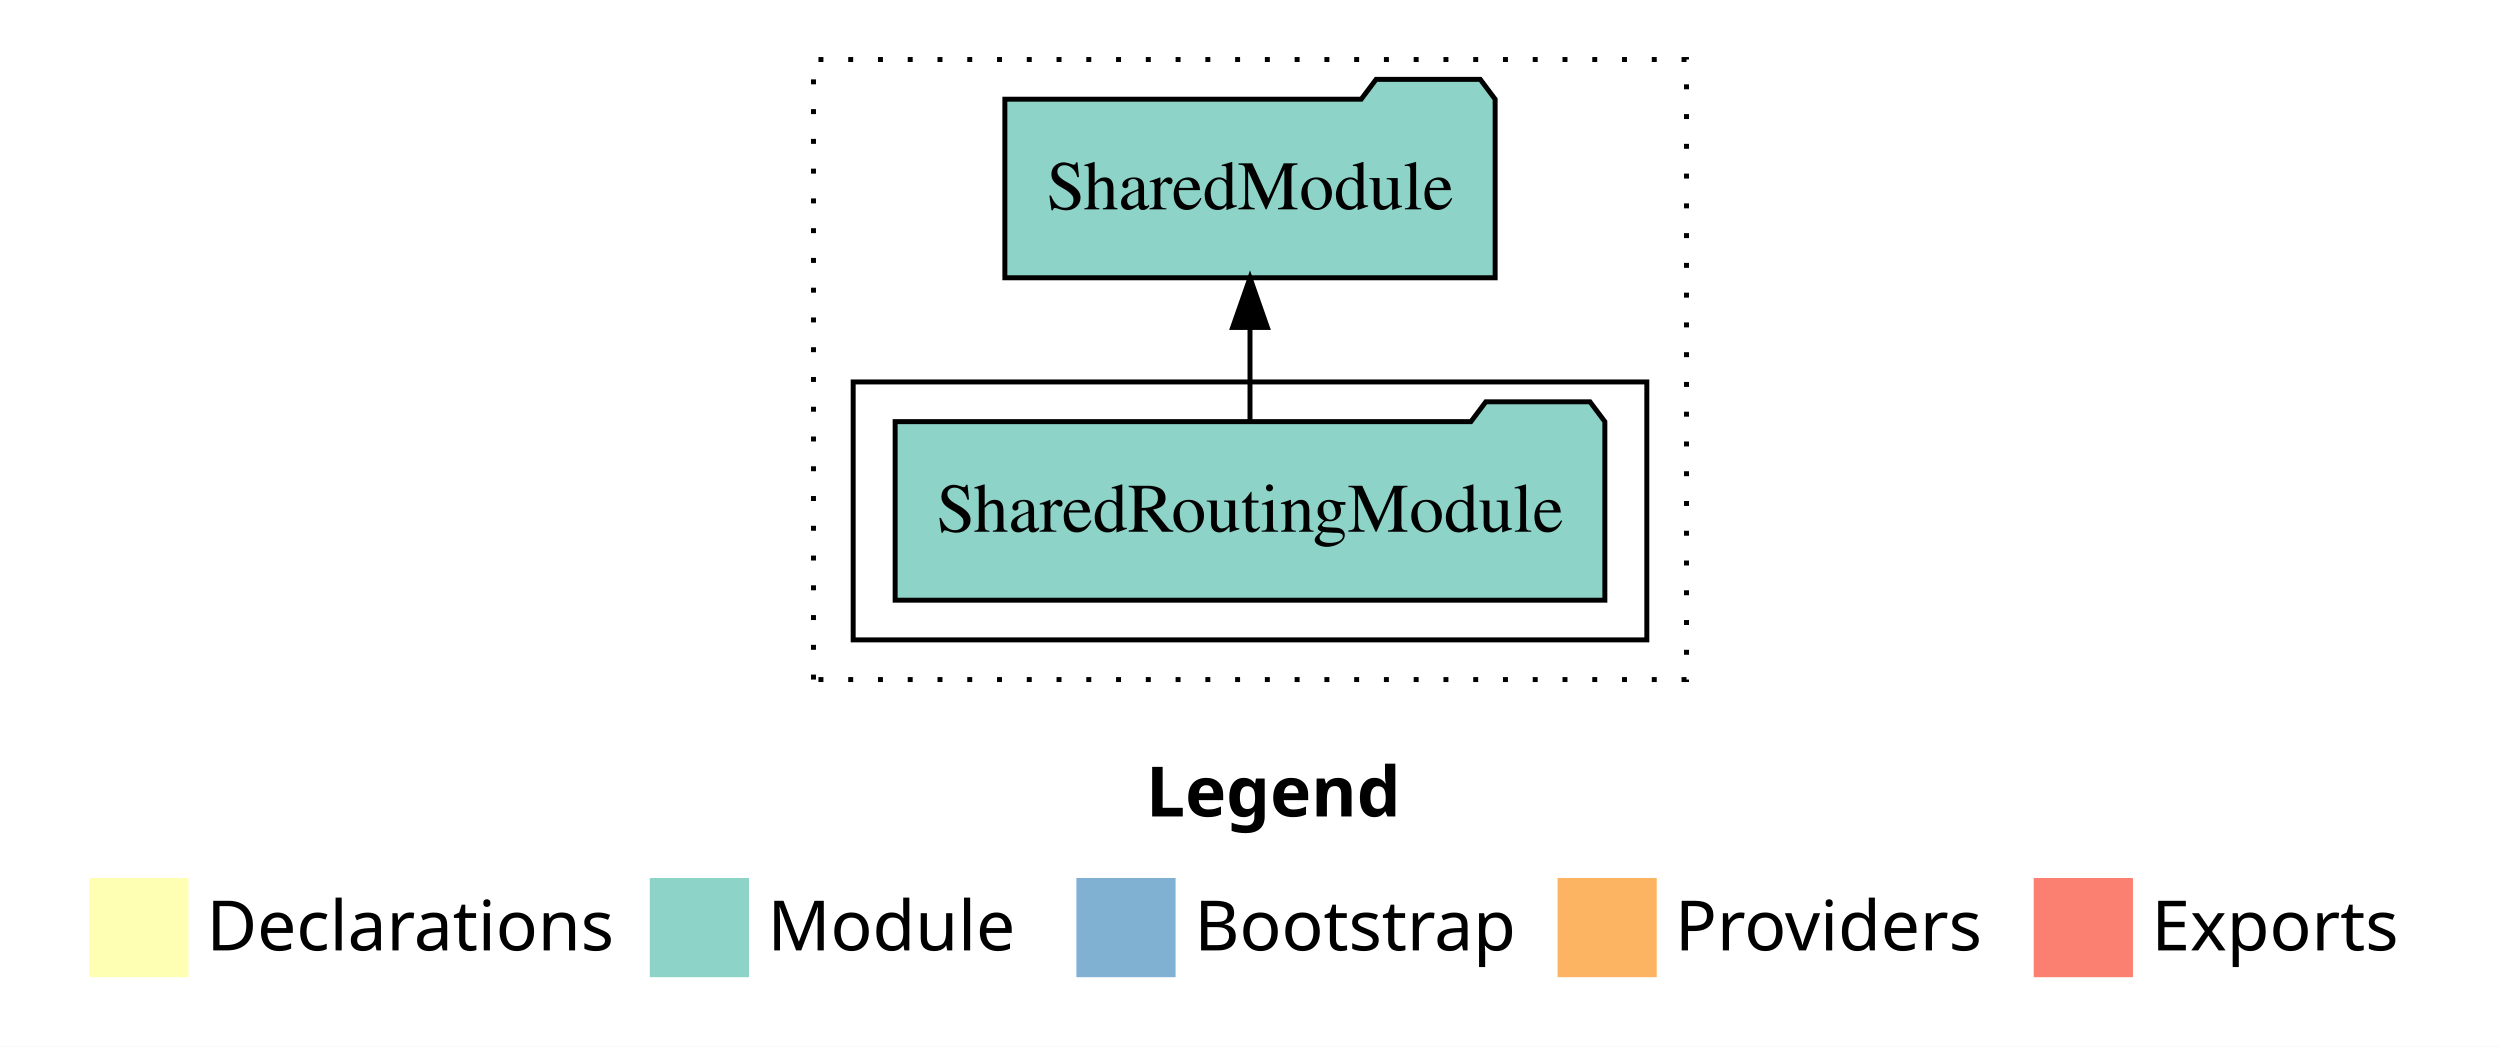
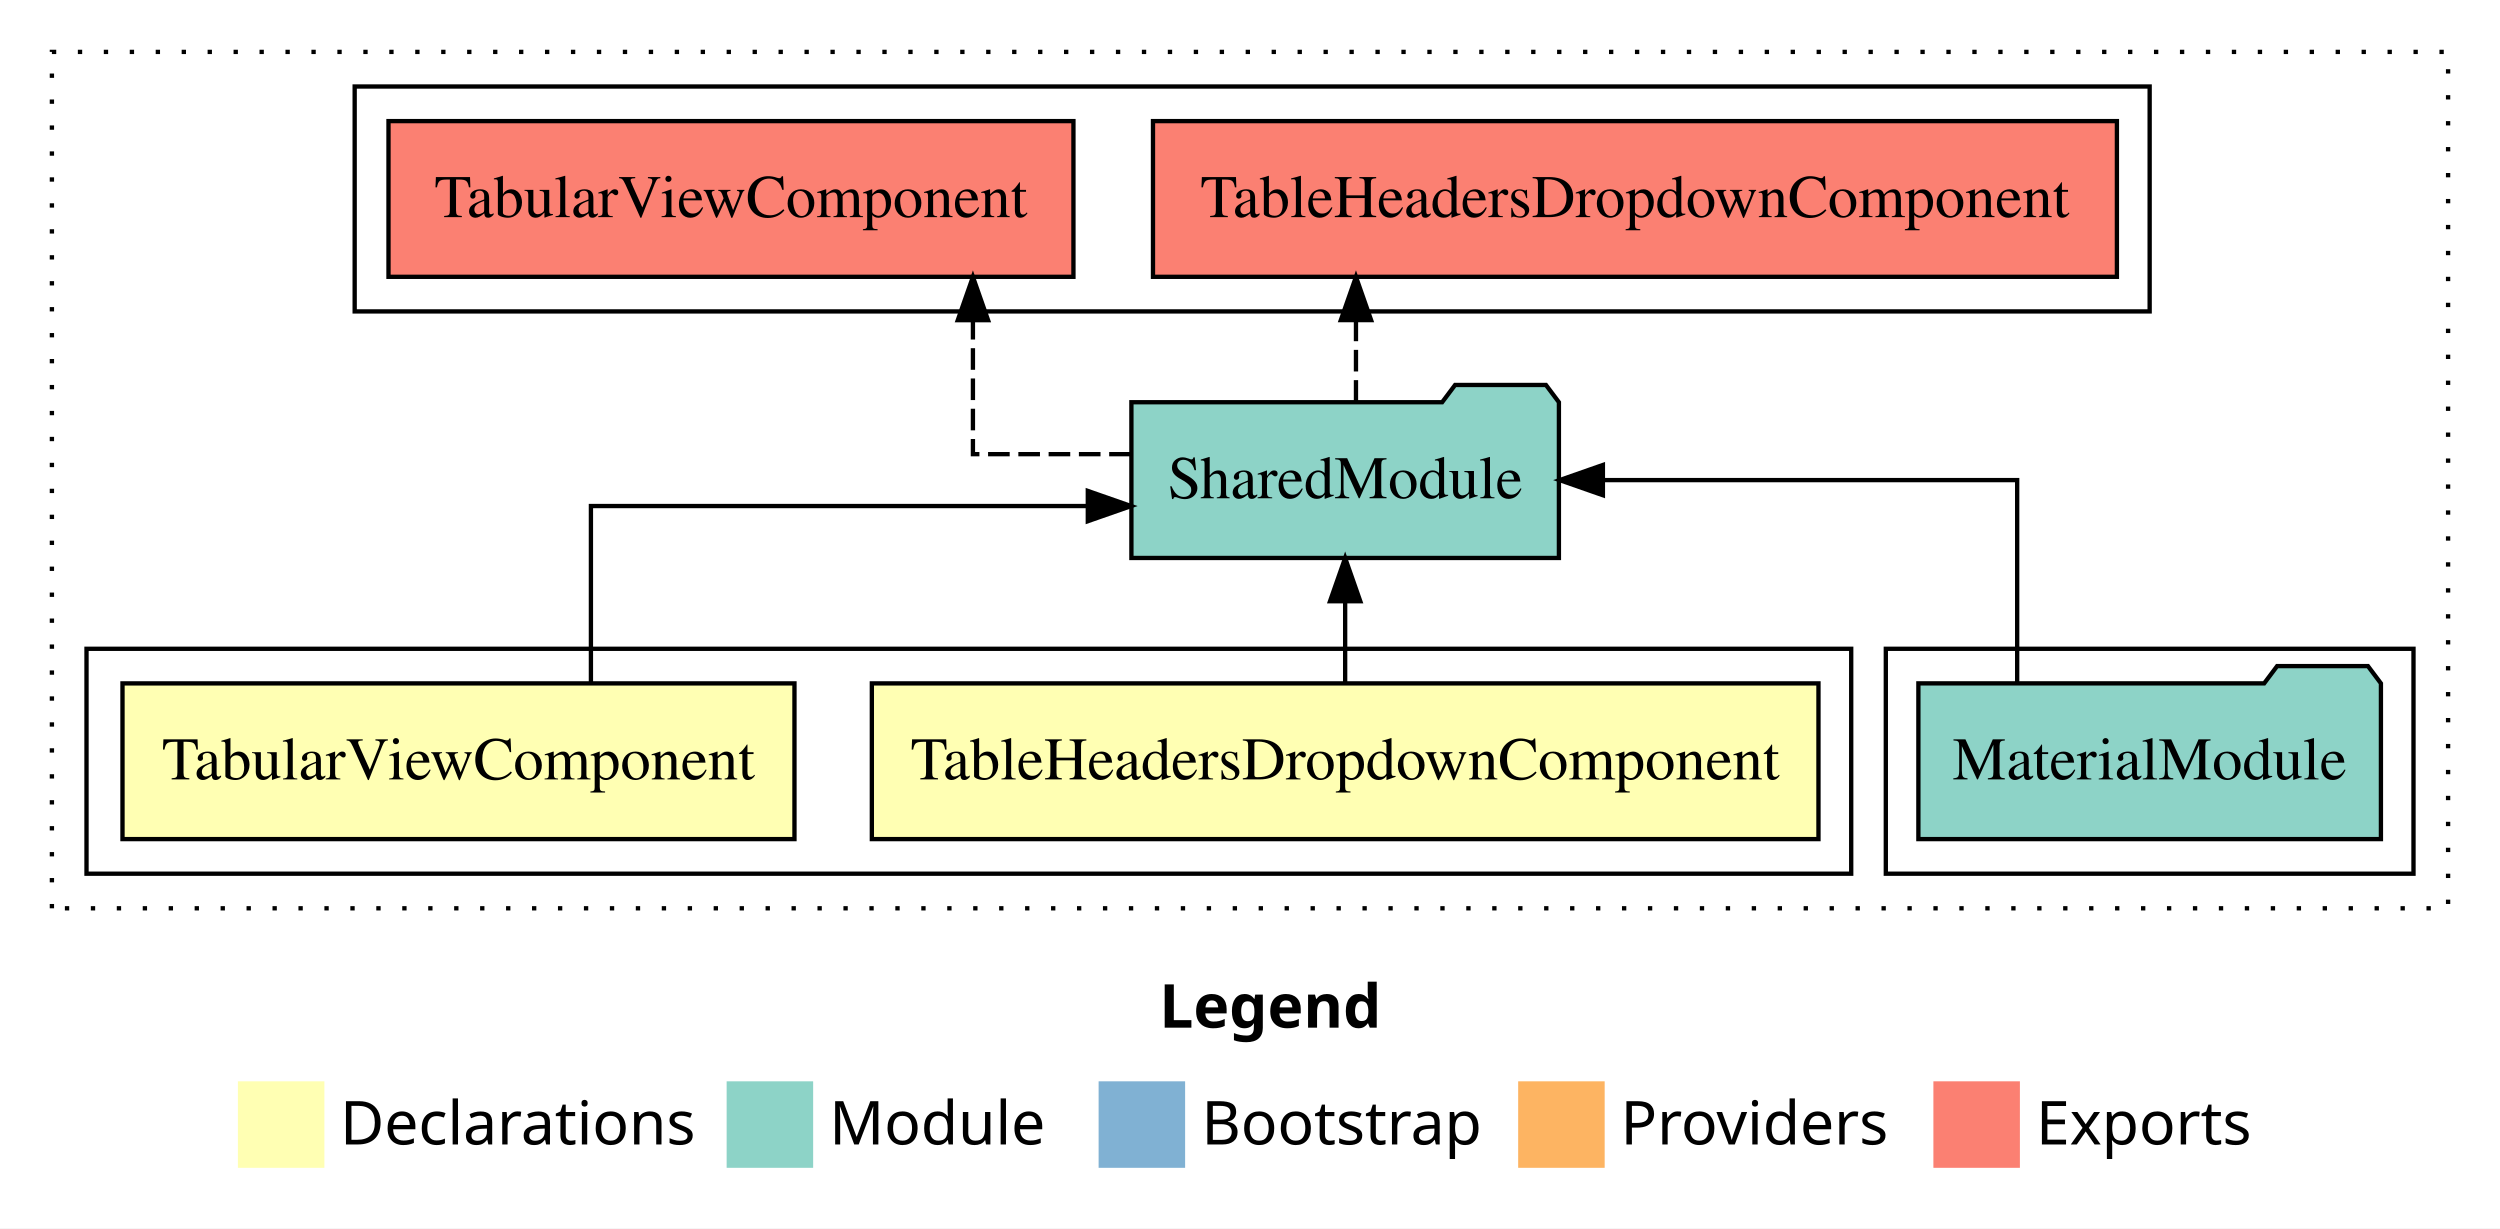
- <svg xmlns="http://www.w3.org/2000/svg" width="504pt" height="211pt" viewBox="0.00 0.00 504.00 211.00">
-   <g id="graph0" class="graph" transform="scale(1 1) rotate(0) translate(4 207)">
-     <polygon fill="white" stroke="transparent" points="-4,4 -4,-207 500,-207 500,4 -4,4" />
-     <text text-anchor="start" x="227.01" y="-42.4" font-family="Times-12" font-weight="bold" font-size="14.00">Legend</text>
-     <polygon fill="#ffffb3" stroke="transparent" points="14,-10 14,-30 34,-30 34,-10 14,-10" />
-     <text text-anchor="start" x="37.63" y="-15.4" font-family="Times-12" font-size="14.00">  Declarations</text>
-     <polygon fill="#8dd3c7" stroke="transparent" points="127,-10 127,-30 147,-30 147,-10 127,-10" />
-     <text text-anchor="start" x="150.73" y="-15.4" font-family="Times-12" font-size="14.00">  Module</text>
-     <polygon fill="#80b1d3" stroke="transparent" points="213,-10 213,-30 233,-30 233,-10 213,-10" />
-     <text text-anchor="start" x="236.78" y="-15.4" font-family="Times-12" font-size="14.00">  Bootstrap</text>
-     <polygon fill="#fdb462" stroke="transparent" points="310,-10 310,-30 330,-30 330,-10 310,-10" />
-     <text text-anchor="start" x="333.67" y="-15.4" font-family="Times-12" font-size="14.00">  Providers</text>
-     <polygon fill="#fb8072" stroke="transparent" points="406,-10 406,-30 426,-30 426,-10 406,-10" />
-     <text text-anchor="start" x="429.73" y="-15.4" font-family="Times-12" font-size="14.00">  Exports</text>
+ <svg xmlns="http://www.w3.org/2000/svg" width="578pt" height="284pt" viewBox="0.00 0.00 578.00 284.00">
+   <g id="graph0" class="graph" transform="scale(1 1) rotate(0) translate(4 280)">
+     <polygon fill="white" stroke="transparent" points="-4,4 -4,-280 574,-280 574,4 -4,4" />
+     <text text-anchor="start" x="264.01" y="-42.4" font-family="Times-12" font-weight="bold" font-size="14.00">Legend</text>
+     <polygon fill="#ffffb3" stroke="transparent" points="51,-10 51,-30 71,-30 71,-10 51,-10" />
+     <text text-anchor="start" x="74.63" y="-15.4" font-family="Times-12" font-size="14.00">  Declarations</text>
+     <polygon fill="#8dd3c7" stroke="transparent" points="164,-10 164,-30 184,-30 184,-10 164,-10" />
+     <text text-anchor="start" x="187.73" y="-15.4" font-family="Times-12" font-size="14.00">  Module</text>
+     <polygon fill="#80b1d3" stroke="transparent" points="250,-10 250,-30 270,-30 270,-10 250,-10" />
+     <text text-anchor="start" x="273.78" y="-15.4" font-family="Times-12" font-size="14.00">  Bootstrap</text>
+     <polygon fill="#fdb462" stroke="transparent" points="347,-10 347,-30 367,-30 367,-10 347,-10" />
+     <text text-anchor="start" x="370.67" y="-15.4" font-family="Times-12" font-size="14.00">  Providers</text>
+     <polygon fill="#fb8072" stroke="transparent" points="443,-10 443,-30 463,-30 463,-10 443,-10" />
+     <text text-anchor="start" x="466.73" y="-15.4" font-family="Times-12" font-size="14.00">  Exports</text>
    <g id="clust1" class="cluster">
-       <polygon fill="none" stroke="black" stroke-dasharray="1,5" points="160,-70 160,-195 336,-195 336,-70 160,-70" />
+       <polygon fill="none" stroke="black" stroke-dasharray="1,5" points="8,-70 8,-268 562,-268 562,-70 8,-70" />
    </g>
-     <g id="clust3" class="cluster">
-       <polygon fill="none" stroke="black" points="168,-78 168,-130 328,-130 328,-78 168,-78" />
+     <g id="clust6" class="cluster">
+       <polygon fill="none" stroke="black" points="78,-208 78,-260 493,-260 493,-208 78,-208" />
+     </g>
+     <g id="clust5" class="cluster">
+       <polygon fill="none" stroke="black" points="432,-78 432,-130 554,-130 554,-78 432,-78" />
+     </g>
+     <g id="clust2" class="cluster">
+       <polygon fill="none" stroke="black" points="16,-78 16,-130 424,-130 424,-78 16,-78" />
    </g>
    <g id="node1" class="node">
-       <polygon fill="#8dd3c7" stroke="black" points="319.54,-122 316.54,-126 295.54,-126 292.54,-122 176.46,-122 176.46,-86 319.54,-86 319.54,-122" />
-       <text text-anchor="middle" x="248" y="-99.8" font-family="Times,serif" font-size="14.00">SharedRoutingModule</text>
+       <polygon fill="#ffffb3" stroke="black" points="416.43,-122 197.57,-122 197.57,-86 416.43,-86 416.43,-122" />
+       <text text-anchor="middle" x="307" y="-99.8" font-family="Times,serif" font-size="14.00">TableHeadersDropdownComponent</text>
+     </g>
+     <g id="node3" class="node">
+       <polygon fill="#8dd3c7" stroke="black" points="356.42,-187 353.42,-191 332.42,-191 329.42,-187 257.58,-187 257.58,-151 356.42,-151 356.42,-187" />
+       <text text-anchor="middle" x="307" y="-164.8" font-family="Times,serif" font-size="14.00">SharedModule</text>
+     </g>
+     <g id="edge1" class="edge">
+       <path fill="none" stroke="black" d="M307,-122.11C307,-122.11 307,-140.99 307,-140.99" />
+       <polygon fill="black" stroke="black" points="303.5,-140.99 307,-150.99 310.5,-140.99 303.5,-140.99" />
    </g>
    <g id="node2" class="node">
-       <polygon fill="#8dd3c7" stroke="black" points="297.42,-187 294.42,-191 273.42,-191 270.42,-187 198.58,-187 198.58,-151 297.42,-151 297.42,-187" />
-       <text text-anchor="middle" x="248" y="-164.8" font-family="Times,serif" font-size="14.00">SharedModule</text>
+       <polygon fill="#ffffb3" stroke="black" points="179.68,-122 24.32,-122 24.32,-86 179.68,-86 179.68,-122" />
+       <text text-anchor="middle" x="102" y="-99.8" font-family="Times,serif" font-size="14.00">TabularViewComponent</text>
    </g>
-     <g id="edge1" class="edge">
-       <path fill="none" stroke="black" d="M248,-122.11C248,-122.11 248,-140.99 248,-140.99" />
-       <polygon fill="black" stroke="black" points="244.5,-140.99 248,-150.99 251.5,-140.99 244.5,-140.99" />
+     <g id="edge2" class="edge">
+       <path fill="none" stroke="black" d="M132.62,-122.02C132.62,-139.37 132.62,-163 132.62,-163 132.62,-163 247.5,-163 247.5,-163" />
+       <polygon fill="black" stroke="black" points="247.5,-166.5 257.5,-163 247.5,-159.5 247.5,-166.5" />
+     </g>
+     <g id="node5" class="node">
+       <polygon fill="#fb8072" stroke="black" points="485.43,-252 262.57,-252 262.57,-216 485.43,-216 485.43,-252" />
+       <text text-anchor="middle" x="374" y="-229.8" font-family="Times,serif" font-size="14.00">TableHeadersDropdownComponent </text>
+     </g>
+     <g id="edge4" class="edge">
+       <path fill="none" stroke="black" stroke-dasharray="5,2" d="M309.5,-187.11C309.5,-187.11 309.5,-205.99 309.5,-205.99" />
+       <polygon fill="black" stroke="black" points="306,-205.99 309.5,-215.99 313,-205.99 306,-205.99" />
+     </g>
+     <g id="node6" class="node">
+       <polygon fill="#fb8072" stroke="black" points="244.18,-252 85.82,-252 85.82,-216 244.18,-216 244.18,-252" />
+       <text text-anchor="middle" x="165" y="-229.8" font-family="Times,serif" font-size="14.00">TabularViewComponent </text>
+     </g>
+     <g id="edge5" class="edge">
+       <path fill="none" stroke="black" stroke-dasharray="5,2" d="M257.44,-175C238.3,-175 220.94,-175 220.94,-175 220.94,-175 220.94,-205.98 220.94,-205.98" />
+       <polygon fill="black" stroke="black" points="217.44,-205.98 220.94,-215.98 224.44,-205.98 217.44,-205.98" />
+     </g>
+     <g id="node4" class="node">
+       <polygon fill="#8dd3c7" stroke="black" points="546.47,-122 543.47,-126 522.47,-126 519.47,-122 439.53,-122 439.53,-86 546.47,-86 546.47,-122" />
+       <text text-anchor="middle" x="493" y="-99.8" font-family="Times,serif" font-size="14.00">MaterialModule</text>
+     </g>
+     <g id="edge3" class="edge">
+       <path fill="none" stroke="black" d="M462.37,-122.11C462.37,-141.34 462.37,-169 462.37,-169 462.37,-169 366.59,-169 366.59,-169" />
+       <polygon fill="black" stroke="black" points="366.59,-165.5 356.59,-169 366.59,-172.5 366.59,-165.5" />
    </g>
  </g>
</svg>
